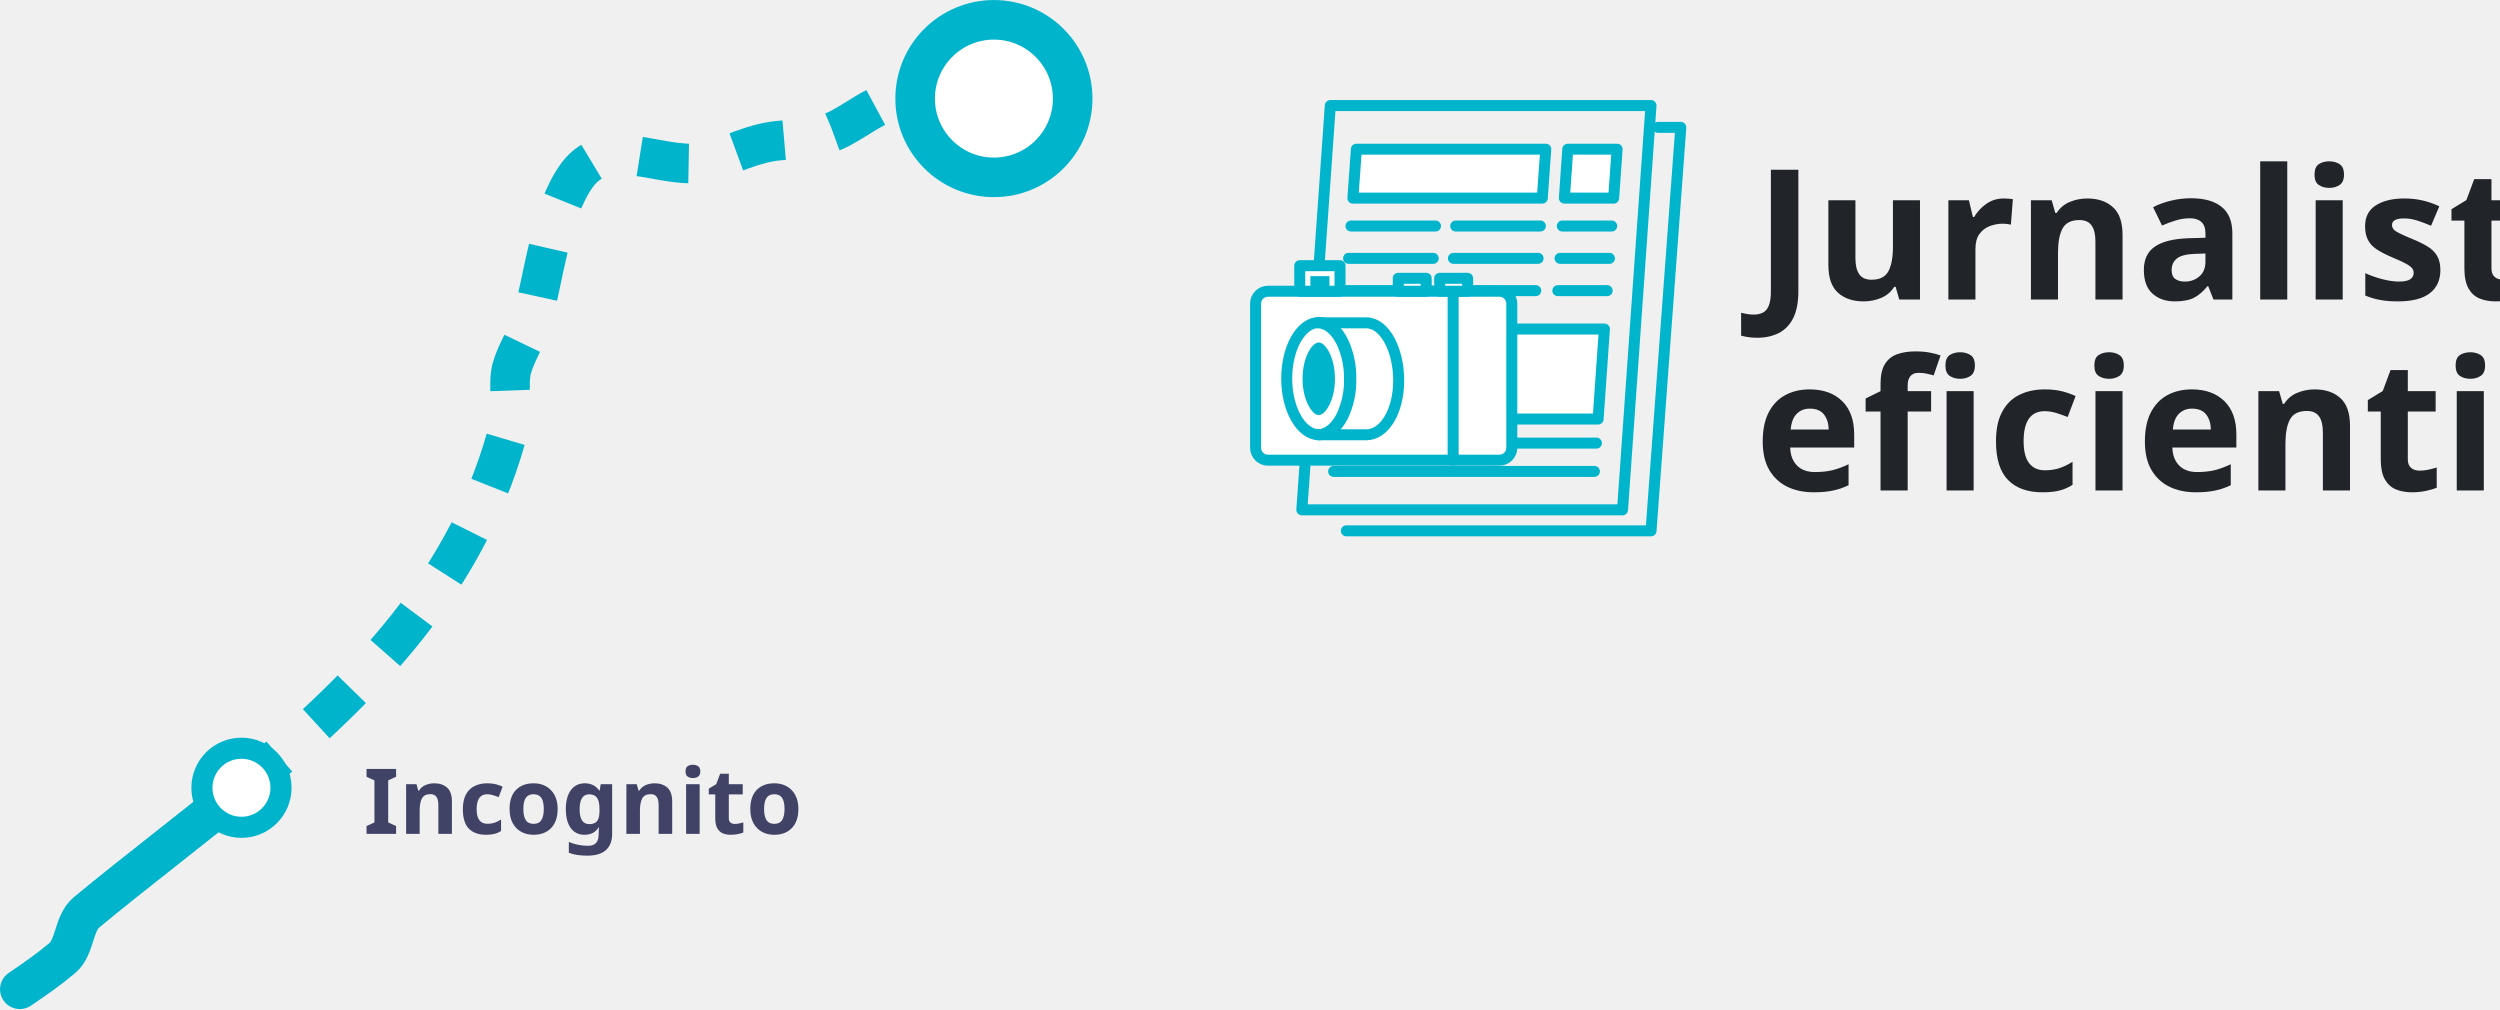
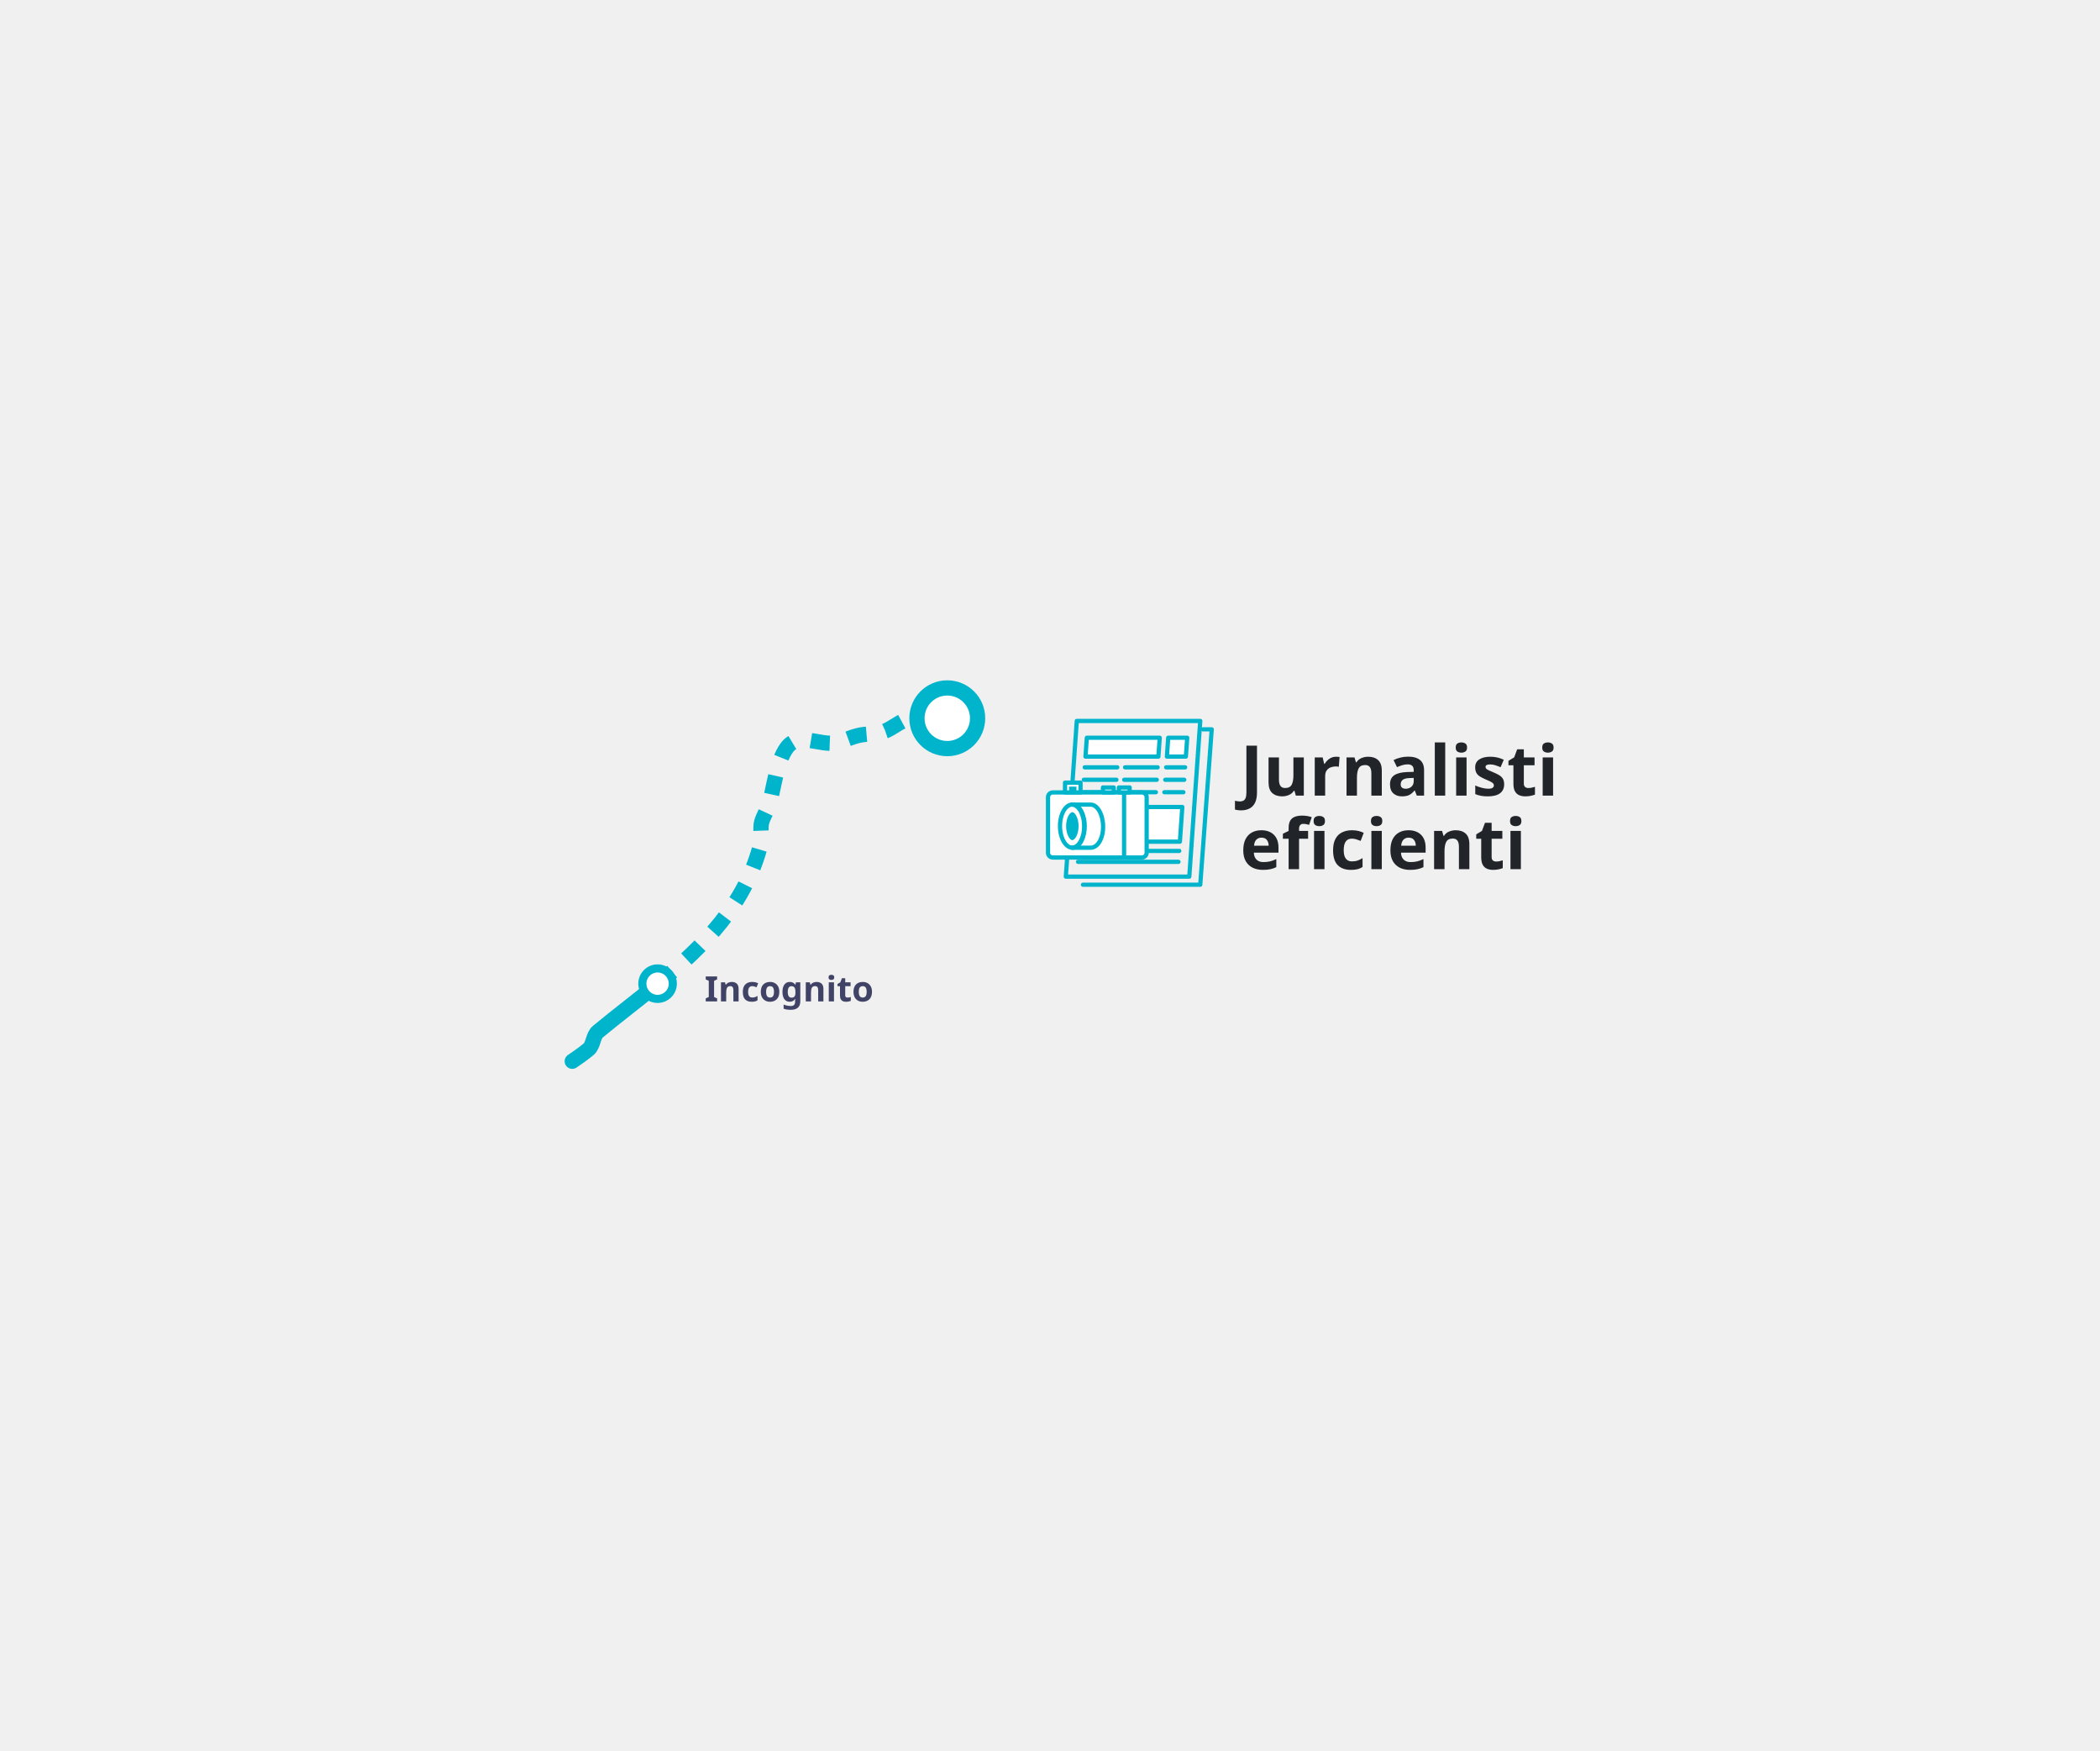
- <svg xmlns="http://www.w3.org/2000/svg" width="550" height="222" viewBox="0 0 550 222" fill="none">
-   <path d="M53.122 173.447C79.451 151.874 103.53 128.073 112.276 92.813C112.763 89.797 111.673 84.531 112.577 81.098C113.552 77.479 116.034 73.977 117.078 70.242C119.699 60.847 121.068 46.72 126.867 38.647C133.803 28.997 146.422 37.974 155.701 35.538C161.014 34.123 165.468 31.525 171.267 30.945C175.79 30.505 180.708 30.435 184.837 28.231C189.848 25.54 192.493 22.896 198.014 21.805C202.305 20.97 207.919 21.597 212.164 20.182" stroke="#00B4CC" stroke-width="8.703" stroke-miterlimit="10" stroke-linejoin="round" stroke-dasharray="10.88 10.88" />
-   <path d="M4.36 217.639C7.724 215.389 10.948 213.092 13.732 210.749C16.516 208.406 16.168 203.094 19.021 200.728C30.133 191.542 41.847 182.703 53.145 173.424" stroke="#00B4CC" stroke-width="8.703" stroke-miterlimit="10" stroke-linecap="round" stroke-linejoin="round" />
-   <path d="M53.122 182.007C57.926 182.007 61.821 178.113 61.821 173.308C61.821 168.504 57.926 164.609 53.122 164.609C48.318 164.609 44.423 168.504 44.423 173.308C44.423 178.113 48.318 182.007 53.122 182.007Z" fill="white" stroke="#00B4CC" stroke-width="4.639" stroke-miterlimit="10" stroke-linecap="round" stroke-linejoin="round" />
-   <path d="M218.66 39.018C228.23 39.018 235.988 31.26 235.988 21.69C235.988 12.119 228.23 4.361 218.66 4.361C209.089 4.361 201.331 12.119 201.331 21.69C201.331 31.26 209.089 39.018 218.66 39.018Z" fill="white" stroke="#00B4CC" stroke-width="8.703" stroke-miterlimit="10" stroke-linecap="round" stroke-linejoin="round" />
-   <path d="M356.956 112.161H286.403L292.668 23.226H363.221L356.956 112.161Z" stroke="#00B4CC" stroke-width="2.419" stroke-linecap="round" stroke-linejoin="round" />
-   <path d="M339.304 43.586H297.638L298.403 32.825H340.069L339.304 43.586Z" fill="white" stroke="#00B4CC" stroke-width="2.419" stroke-linecap="round" stroke-linejoin="round" />
-   <path d="M351.584 92.189H316.111L317.5 72.394H352.972L351.584 92.189Z" fill="white" stroke="#00B4CC" stroke-width="2.419" stroke-linecap="round" stroke-linejoin="round" />
-   <path d="M355.002 43.586H344.163L344.911 32.825H355.768L355.002 43.586Z" fill="white" stroke="#00B4CC" stroke-width="2.419" stroke-linecap="round" stroke-linejoin="round" />
-   <path d="M297.209 49.725H315.808" stroke="#00B4CC" stroke-width="2.419" stroke-linecap="round" stroke-linejoin="round" />
-   <path d="M296.692 56.835H315.31" stroke="#00B4CC" stroke-width="2.419" stroke-linecap="round" stroke-linejoin="round" />
-   <path d="M296.197 63.945H314.814" stroke="#00B4CC" stroke-width="2.419" stroke-linecap="round" stroke-linejoin="round" />
-   <path d="M295.414 75.182H314.013" stroke="#00B4CC" stroke-width="2.419" stroke-linecap="round" stroke-linejoin="round" />
-   <path d="M294.897 82.292H313.515" stroke="#00B4CC" stroke-width="2.419" stroke-linecap="round" stroke-linejoin="round" />
-   <path d="M294.396 89.402H313.014" stroke="#00B4CC" stroke-width="2.419" stroke-linecap="round" stroke-linejoin="round" />
-   <path d="M320.26 49.725H338.877" stroke="#00B4CC" stroke-width="2.419" stroke-linecap="round" stroke-linejoin="round" />
-   <path d="M319.759 56.835H338.376" stroke="#00B4CC" stroke-width="2.419" stroke-linecap="round" stroke-linejoin="round" />
-   <path d="M319.261 63.945H337.86" stroke="#00B4CC" stroke-width="2.419" stroke-linecap="round" stroke-linejoin="round" />
-   <path d="M343.719 49.725H354.576" stroke="#00B4CC" stroke-width="2.419" stroke-linecap="round" stroke-linejoin="round" />
-   <path d="M343.219 56.835H354.076" stroke="#00B4CC" stroke-width="2.419" stroke-linecap="round" stroke-linejoin="round" />
-   <path d="M342.721 63.945H353.577" stroke="#00B4CC" stroke-width="2.419" stroke-linecap="round" stroke-linejoin="round" />
-   <path d="M293.829 97.482H351.211" stroke="#00B4CC" stroke-width="2.419" stroke-linecap="round" stroke-linejoin="round" />
-   <path d="M293.4 103.71H350.764" stroke="#00B4CC" stroke-width="2.419" stroke-linecap="round" stroke-linejoin="round" />
-   <path d="M364.738 28.024H369.776L363.226 116.783H296.197" stroke="#00B4CC" stroke-width="2.419" stroke-linecap="round" stroke-linejoin="round" />
-   <path d="M329.853 64.068H278.967C277.454 64.068 276.227 65.285 276.227 66.785V98.524C276.227 100.025 277.454 101.241 278.967 101.241H329.853C331.367 101.241 332.594 100.025 332.594 98.524V66.785C332.594 65.285 331.367 64.068 329.853 64.068Z" fill="white" stroke="#00B4CC" stroke-width="2.419" stroke-linecap="round" stroke-linejoin="round" />
-   <path d="M297.173 83.333C297.25 86.204 296.64 89.051 295.394 91.643C294.112 94.113 292.261 95.648 290.196 95.648C286.299 95.648 283.077 90.143 283.077 83.298C283.077 76.453 286.227 70.948 290.196 70.948C292.368 70.948 294.308 72.713 295.536 75.341C296.671 77.853 297.23 80.582 297.173 83.333Z" stroke="#00B4CC" stroke-width="2.419" stroke-linecap="round" stroke-linejoin="round" />
-   <path d="M290.128 91.327C288.722 91.327 286.568 88.134 286.568 83.335C286.568 78.536 288.686 75.343 290.128 75.343C291.57 75.343 293.688 78.536 293.688 83.335C293.688 88.134 291.534 91.327 290.128 91.327Z" fill="#00B4CC" />
-   <path d="M307.711 83.706C307.711 90.516 304.561 95.65 300.592 95.65H289.913C291.978 95.65 293.829 94.115 295.11 91.645C296.357 89.053 296.967 86.206 296.89 83.335C296.936 80.608 296.377 77.904 295.253 75.414C293.953 72.732 292.013 71.021 289.913 71.021H300.592C304.615 71.021 307.711 76.913 307.711 83.706Z" stroke="#00B4CC" stroke-width="2.419" stroke-linecap="round" stroke-linejoin="round" />
-   <path d="M319.689 64.068V101.241" stroke="#00B4CC" stroke-width="2.419" stroke-linecap="round" stroke-linejoin="round" />
-   <path d="M294.807 58.458H285.943V64.068H294.807V58.458Z" fill="white" stroke="#00B4CC" stroke-width="2.419" stroke-linecap="round" stroke-linejoin="round" />
-   <path d="M292.474 60.751H288.291V64.085H292.474V60.751Z" fill="#00B4CC" />
-   <path d="M313.761 61.227H307.621V64.067H313.761V61.227Z" fill="white" stroke="#00B4CC" stroke-width="2.419" stroke-linecap="round" stroke-linejoin="round" />
-   <path d="M322.875 61.227H316.734V64.067H322.875V61.227Z" fill="white" stroke="#00B4CC" stroke-width="2.419" stroke-linecap="round" stroke-linejoin="round" />
-   <text fill="#404366" xml:space="preserve" style="white-space: pre" font-family="Titillium Web" font-size="20" font-weight="600" letter-spacing="0px">
-     <tspan x="80" y="183.45">Incognito</tspan>
-   </text>
-   <text fill="#212529" xml:space="preserve" style="white-space: pre" font-family="Titillium Web" font-size="40" font-weight="600" letter-spacing="0px">
-     <tspan x="386" y="65.9">Jurnalisti </tspan>
-     <tspan x="386" y="107.9">eficienti</tspan>
-   </text>
+ <svg xmlns="http://www.w3.org/2000/svg" width="1200" height="1000" viewBox="0 0 1200 1000" fill="none">
+   <g id="segment-participation-08-jurnalisti-eficienti">
+     <g id="Group 1159">
+       <path id="Vector" d="M375.762 562.086C402.091 540.513 426.17 516.712 434.915 481.452C435.402 478.436 434.312 473.17 435.217 469.737C436.191 466.118 438.673 462.616 439.717 458.881C442.339 449.486 443.707 435.358 449.507 427.286C456.443 417.636 469.062 426.613 478.341 424.177C483.653 422.762 488.107 420.164 493.907 419.584C498.43 419.143 503.348 419.074 507.477 416.87C512.488 414.179 515.132 411.535 520.653 410.444C524.945 409.609 530.559 410.236 534.804 408.821" stroke="#00B4CC" stroke-width="8.703" stroke-miterlimit="10" stroke-linejoin="round" stroke-dasharray="10.88 10.88" />
+       <path id="Vector_2" d="M327 606.278C330.364 604.027 333.588 601.731 336.372 599.388C339.155 597.045 338.808 591.733 341.661 589.367C352.772 580.18 364.487 571.342 375.784 562.063" stroke="#00B4CC" stroke-width="8.703" stroke-miterlimit="10" stroke-linecap="round" stroke-linejoin="round" />
+       <path id="Vector_3" d="M375.762 570.646C380.566 570.646 384.461 566.751 384.461 561.947C384.461 557.143 380.566 553.248 375.762 553.248C370.957 553.248 367.062 557.143 367.062 561.947C367.062 566.751 370.957 570.646 375.762 570.646Z" fill="white" stroke="#00B4CC" stroke-width="4.639" stroke-miterlimit="10" stroke-linecap="round" stroke-linejoin="round" />
+       <path id="Vector_4" d="M541.299 427.657C550.87 427.657 558.628 419.899 558.628 410.329C558.628 400.758 550.87 393 541.299 393C531.729 393 523.971 400.758 523.971 410.329C523.971 419.899 531.729 427.657 541.299 427.657Z" fill="white" stroke="#00B4CC" stroke-width="8.703" stroke-miterlimit="10" stroke-linecap="round" stroke-linejoin="round" />
+       <g id="icon-jurnalisti-eficienti 1">
+         <path id="Vector_5" d="M679.596 500.8H609.043L615.308 411.865H685.861L679.596 500.8Z" stroke="#00B4CC" stroke-width="2.419" stroke-linecap="round" stroke-linejoin="round" />
+         <path id="Vector_6" d="M661.943 432.225H620.277L621.043 421.463H662.708L661.943 432.225Z" fill="white" stroke="#00B4CC" stroke-width="2.419" stroke-linecap="round" stroke-linejoin="round" />
+         <path id="Vector_7" d="M674.223 480.828H638.751L640.139 461.033H675.612L674.223 480.828Z" fill="white" stroke="#00B4CC" stroke-width="2.419" stroke-linecap="round" stroke-linejoin="round" />
+         <path id="Vector_8" d="M677.642 432.225H666.803L667.55 421.463H678.407L677.642 432.225Z" fill="white" stroke="#00B4CC" stroke-width="2.419" stroke-linecap="round" stroke-linejoin="round" />
+         <path id="Vector_9" d="M619.849 438.364H638.448" stroke="#00B4CC" stroke-width="2.419" stroke-linecap="round" stroke-linejoin="round" />
+         <path id="Vector_10" d="M619.332 445.474H637.949" stroke="#00B4CC" stroke-width="2.419" stroke-linecap="round" stroke-linejoin="round" />
+         <path id="Vector_11" d="M618.837 452.584H637.454" stroke="#00B4CC" stroke-width="2.419" stroke-linecap="round" stroke-linejoin="round" />
+         <path id="Vector_12" d="M618.054 463.821H636.653" stroke="#00B4CC" stroke-width="2.419" stroke-linecap="round" stroke-linejoin="round" />
+         <path id="Vector_13" d="M617.537 470.931H636.154" stroke="#00B4CC" stroke-width="2.419" stroke-linecap="round" stroke-linejoin="round" />
+         <path id="Vector_14" d="M617.036 478.041H635.653" stroke="#00B4CC" stroke-width="2.419" stroke-linecap="round" stroke-linejoin="round" />
+         <path id="Vector_15" d="M642.899 438.364H661.517" stroke="#00B4CC" stroke-width="2.419" stroke-linecap="round" stroke-linejoin="round" />
+         <path id="Vector_16" d="M642.398 445.474H661.016" stroke="#00B4CC" stroke-width="2.419" stroke-linecap="round" stroke-linejoin="round" />
+         <path id="Vector_17" d="M641.9 452.584H660.5" stroke="#00B4CC" stroke-width="2.419" stroke-linecap="round" stroke-linejoin="round" />
+         <path id="Vector_18" d="M666.358 438.364H677.215" stroke="#00B4CC" stroke-width="2.419" stroke-linecap="round" stroke-linejoin="round" />
+         <path id="Vector_19" d="M665.858 445.474H676.715" stroke="#00B4CC" stroke-width="2.419" stroke-linecap="round" stroke-linejoin="round" />
+         <path id="Vector_20" d="M665.36 452.584H676.217" stroke="#00B4CC" stroke-width="2.419" stroke-linecap="round" stroke-linejoin="round" />
+         <path id="Vector_21" d="M616.469 486.121H673.851" stroke="#00B4CC" stroke-width="2.419" stroke-linecap="round" stroke-linejoin="round" />
+         <path id="Vector_22" d="M616.04 492.349H673.404" stroke="#00B4CC" stroke-width="2.419" stroke-linecap="round" stroke-linejoin="round" />
+         <path id="Vector_23" d="M687.378 416.662H692.415L685.866 505.422H618.837" stroke="#00B4CC" stroke-width="2.419" stroke-linecap="round" stroke-linejoin="round" />
+         <path id="Vector_24" d="M652.493 452.707H601.607C600.093 452.707 598.866 453.924 598.866 455.424V487.163C598.866 488.664 600.093 489.88 601.607 489.88H652.493C654.006 489.88 655.234 488.664 655.234 487.163V455.424C655.234 453.924 654.006 452.707 652.493 452.707Z" fill="white" stroke="#00B4CC" stroke-width="2.419" stroke-linecap="round" stroke-linejoin="round" />
+         <path id="Vector_25" d="M619.813 471.972C619.89 474.843 619.28 477.69 618.033 480.282C616.752 482.752 614.901 484.287 612.836 484.287C608.938 484.287 605.717 478.782 605.717 471.937C605.717 465.092 608.867 459.587 612.836 459.587C615.008 459.587 616.948 461.352 618.176 463.98C619.31 466.492 619.869 469.221 619.813 471.972Z" stroke="#00B4CC" stroke-width="2.419" stroke-linecap="round" stroke-linejoin="round" />
+         <path id="Vector_26" d="M612.768 479.966C611.362 479.966 609.208 476.773 609.208 471.974C609.208 467.175 611.326 463.982 612.768 463.982C614.209 463.982 616.327 467.175 616.327 471.974C616.327 476.773 614.174 479.966 612.768 479.966Z" fill="#00B4CC" />
+         <path id="Vector_27" d="M630.351 472.345C630.351 479.155 627.201 484.288 623.232 484.288H612.553C614.617 484.288 616.468 482.754 617.75 480.284C618.996 477.692 619.606 474.845 619.53 471.974C619.576 469.247 619.017 466.543 617.892 464.053C616.593 461.371 614.653 459.66 612.553 459.66H623.232C627.254 459.66 630.351 465.552 630.351 472.345Z" stroke="#00B4CC" stroke-width="2.419" stroke-linecap="round" stroke-linejoin="round" />
+         <path id="Vector_28" d="M642.329 452.707V489.88" stroke="#00B4CC" stroke-width="2.419" stroke-linecap="round" stroke-linejoin="round" />
+         <path id="Vector_29" d="M617.447 447.097H608.583V452.707H617.447V447.097Z" fill="white" stroke="#00B4CC" stroke-width="2.419" stroke-linecap="round" stroke-linejoin="round" />
+         <path id="Vector_30" d="M615.113 449.39H610.931V452.725H615.113V449.39Z" fill="#00B4CC" />
+         <path id="Vector_31" d="M636.401 449.866H630.261V452.706H636.401V449.866Z" fill="white" stroke="#00B4CC" stroke-width="2.419" stroke-linecap="round" stroke-linejoin="round" />
+         <path id="Vector_32" d="M645.514 449.866H639.374V452.706H645.514V449.866Z" fill="white" stroke="#00B4CC" stroke-width="2.419" stroke-linecap="round" stroke-linejoin="round" />
+       </g>
+       <text id="Incognito" fill="#404366" xml:space="preserve" style="white-space: pre" font-family="Titillium Web" font-size="20" font-weight="600" letter-spacing="0px">
+         <tspan x="402.64" y="572.089">Incognito</tspan>
+       </text>
+       <text id="Jurnalisti eficienti" fill="#212529" xml:space="preserve" style="white-space: pre" font-family="Titillium Web" font-size="40" font-weight="600" letter-spacing="0px">
+         <tspan x="708.64" y="454.539">Jurnalisti </tspan>
+         <tspan x="708.64" y="496.539">eficienti</tspan>
+       </text>
+     </g>
+   </g>
</svg>
